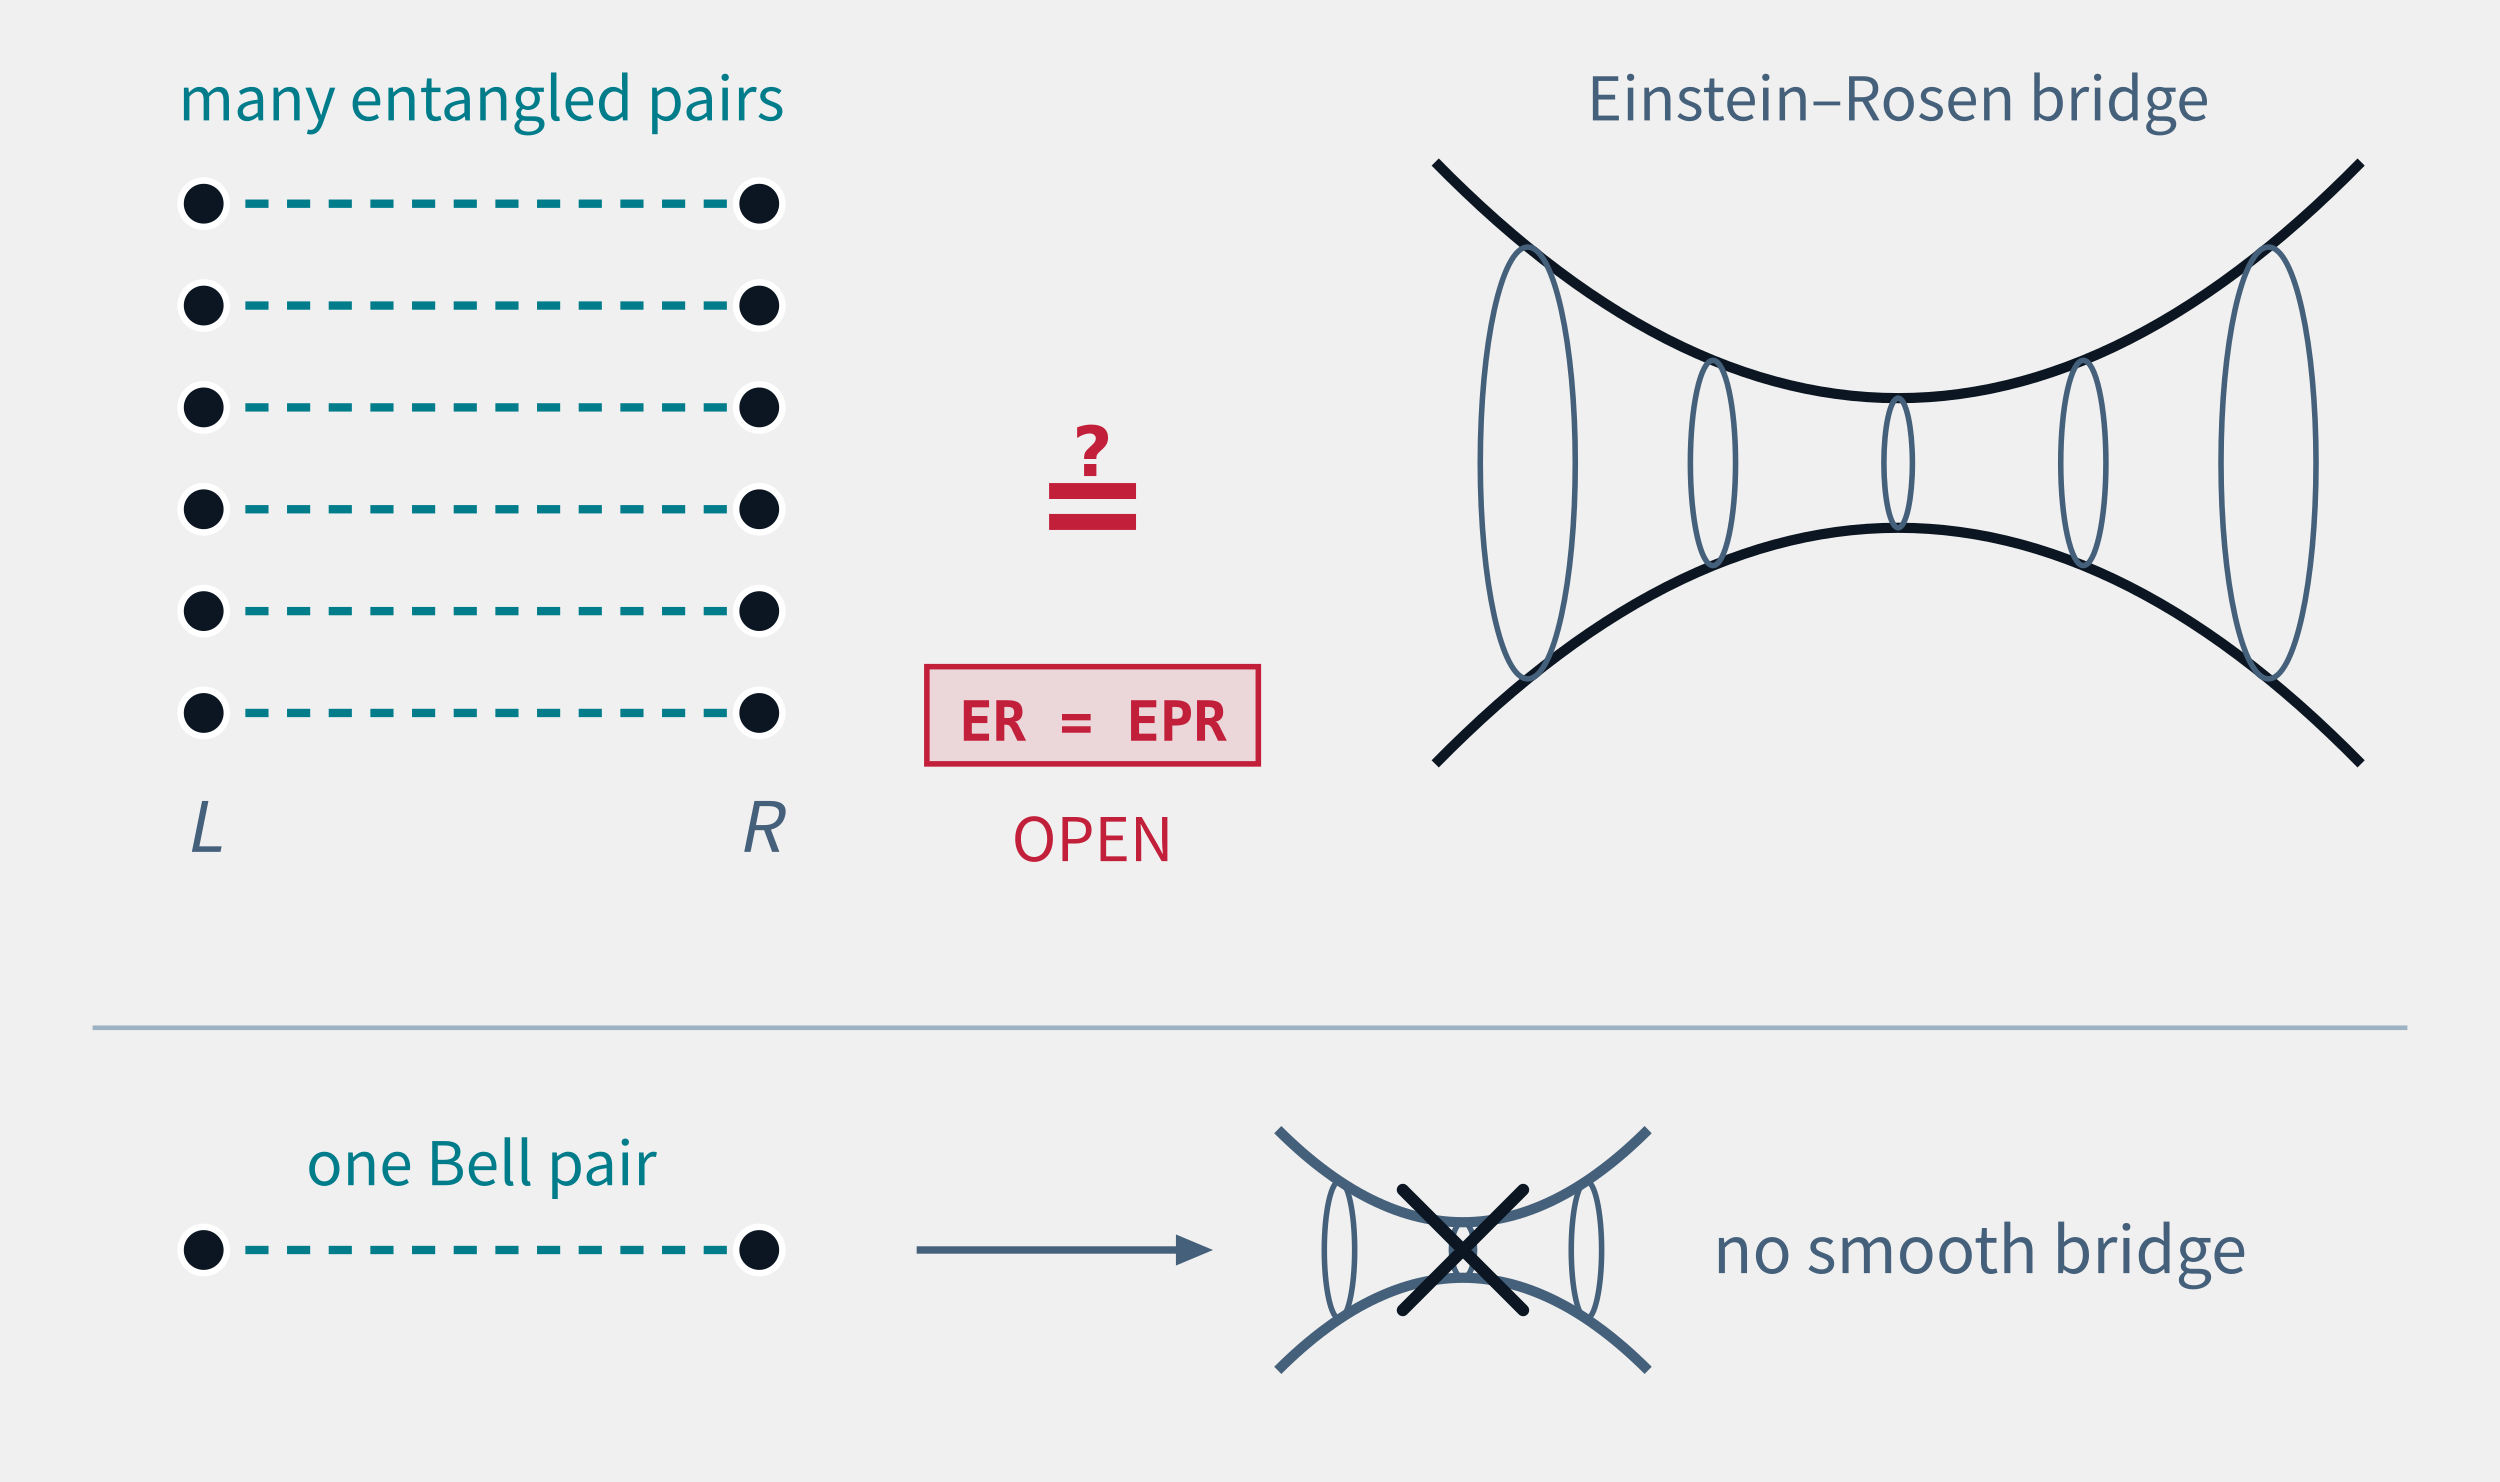
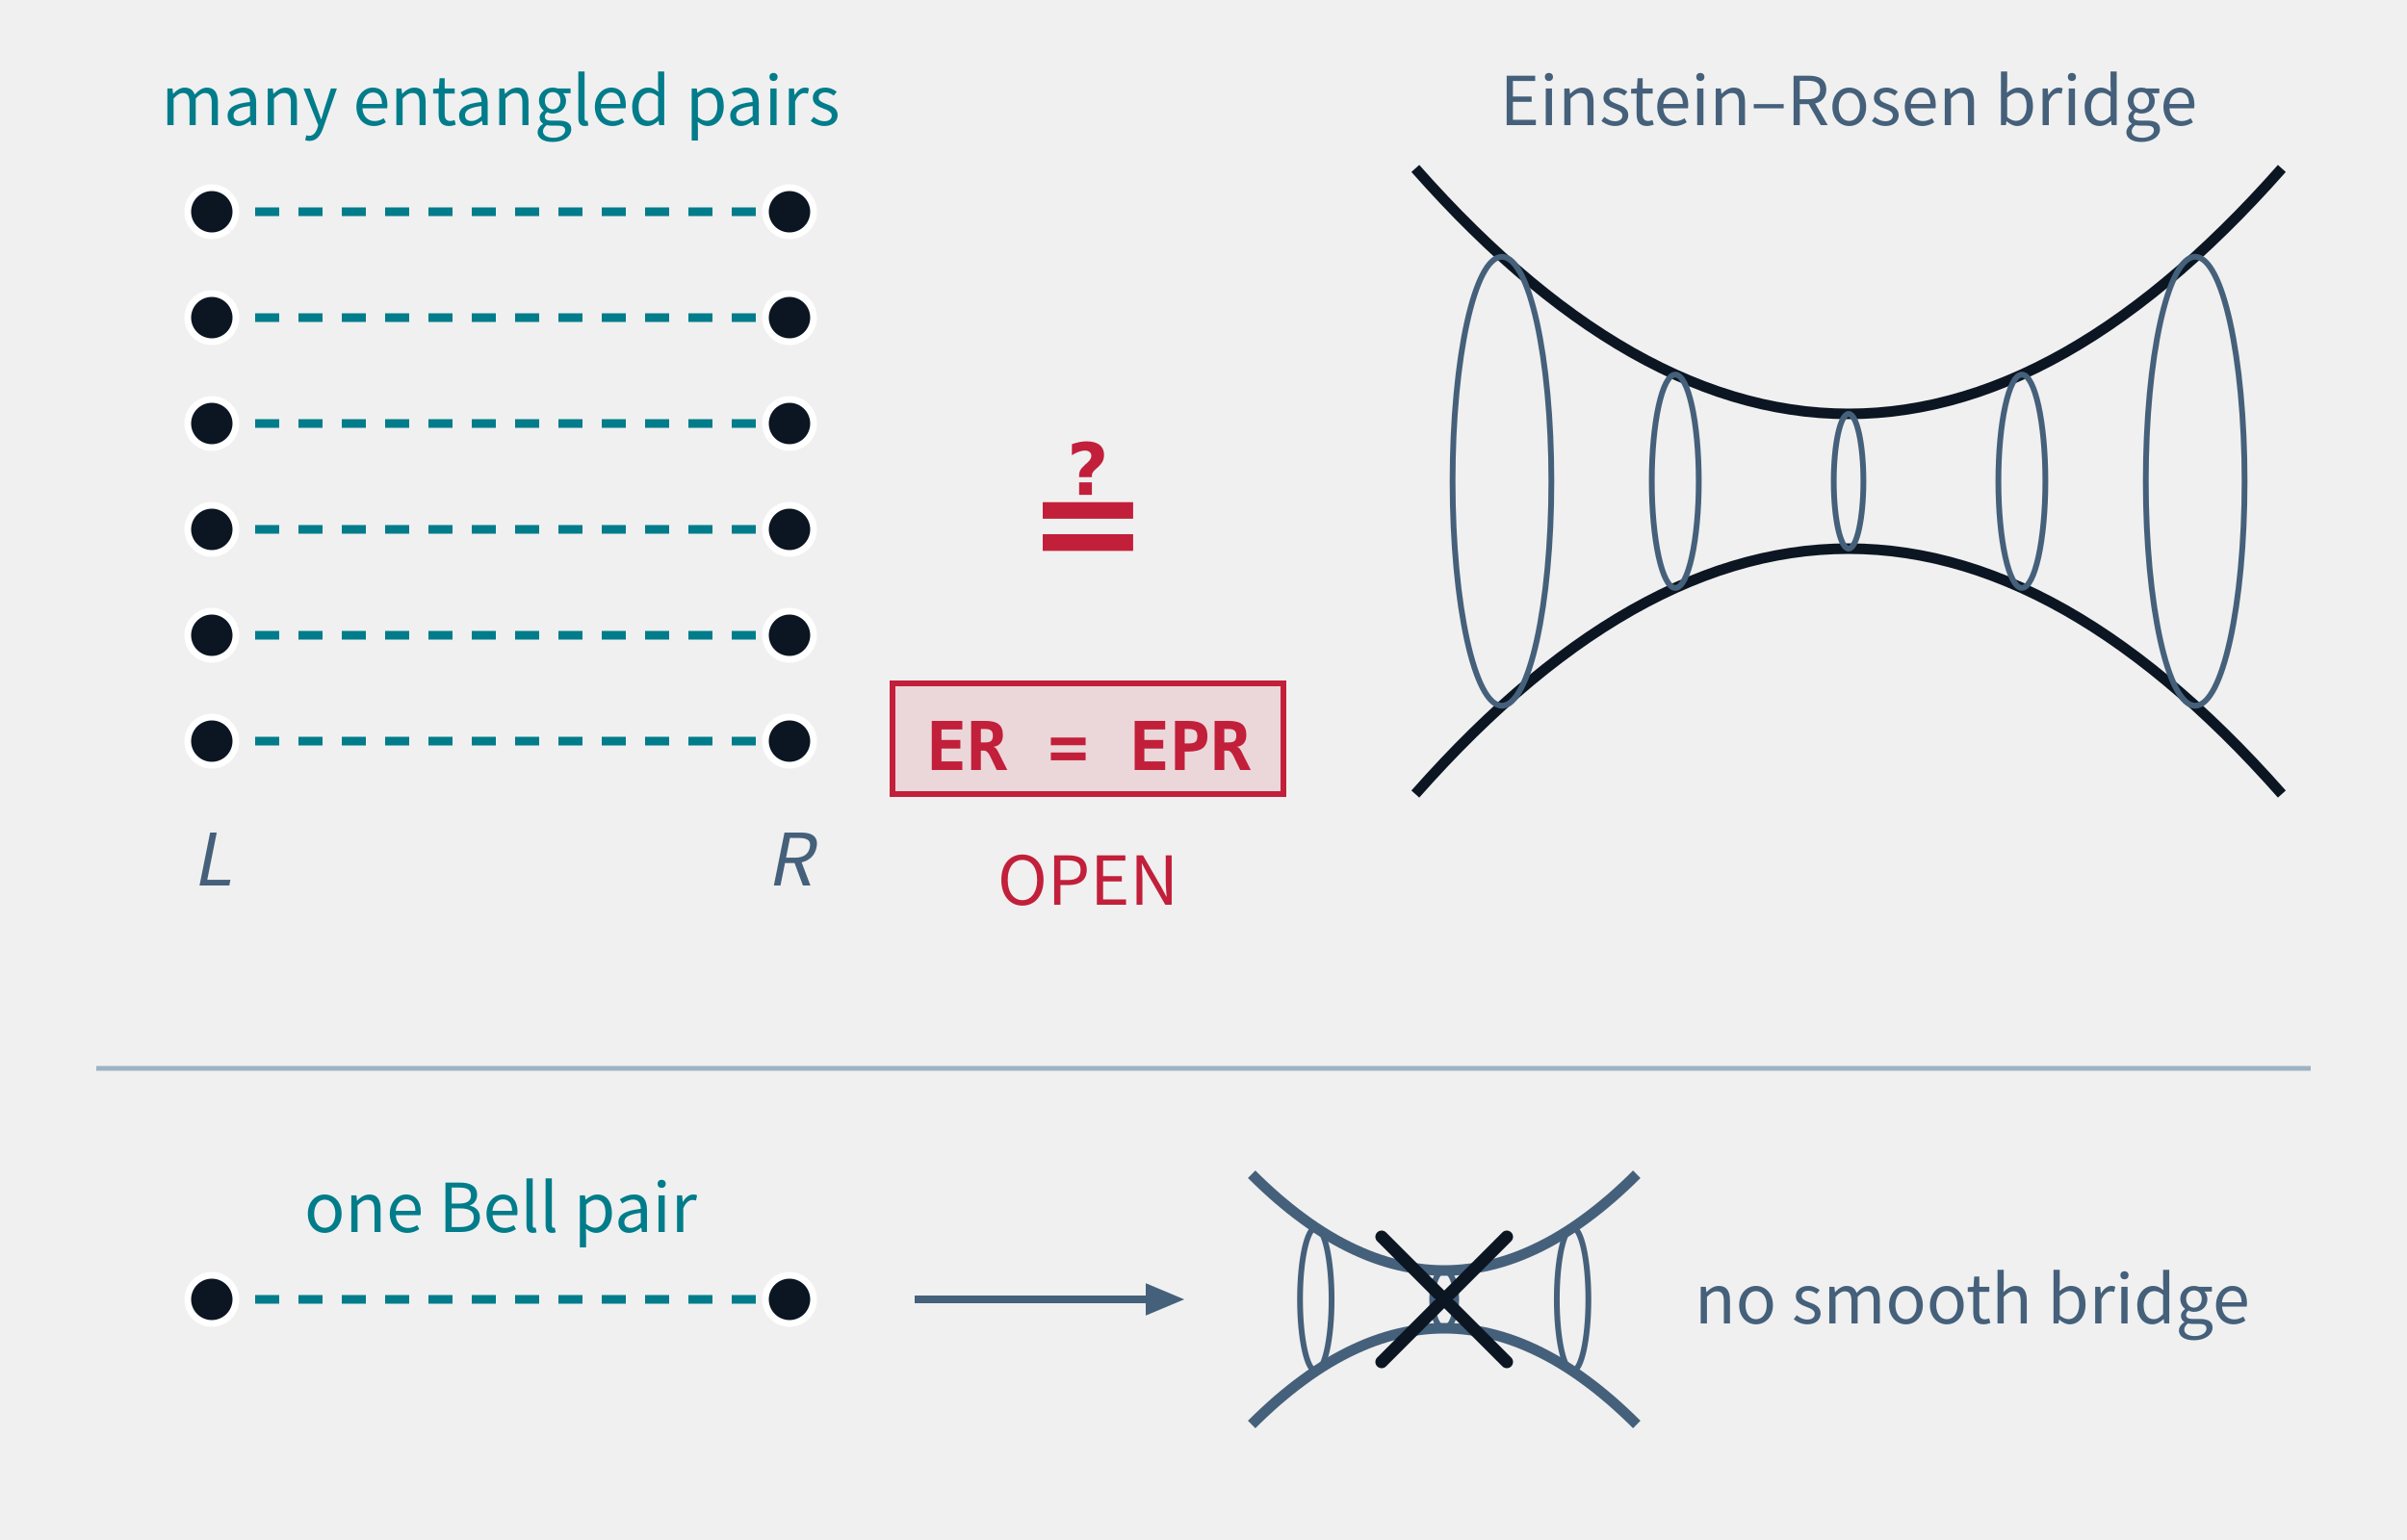
- <svg xmlns="http://www.w3.org/2000/svg" class="tr-fig" data-tr-fig="ch20-er-epr" data-lang="en" viewBox="0 0 540 320" width="540" height="320" font-family="'Noto Sans SC', 'Noto Sans CJK SC', 'Source Sans 3', 'PingFang SC', 'Microsoft YaHei', system-ui, sans-serif" role="img" aria-label="Two schematic rows. Top row: on the left, two columns of 6 dots, the left and right boundary systems L and R, each L dot joined to the R dot opposite by a cyan dashed line, an entangled pair; in the middle a red “≟” and a red tag “ER = EPR OPEN”; on the right a side view of an Einstein–Rosen bridge, flaring at both ends and narrow in the middle. Bottom row: a single pair of dots joined by one cyan dashed line, an arrow to a small bridge that is crossed out, and the words: one Bell pair, no smooth bridge.">
+ <svg xmlns="http://www.w3.org/2000/svg" class="tr-fig" data-tr-fig="ch20-er-epr" data-lang="en" viewBox="0 0 500 320" width="500" height="320" font-family="'Noto Sans SC', 'Noto Sans CJK SC', 'Source Sans 3', 'PingFang SC', 'Microsoft YaHei', system-ui, sans-serif" role="img" aria-label="Two schematic rows. Top row: on the left, two columns of 6 dots, the left and right boundary systems L and R, each L dot joined to the R dot opposite by a cyan dashed line, an entangled pair; in the middle a red “≟” and a red tag “ER = EPR OPEN”; on the right a side view of an Einstein–Rosen bridge, flaring at both ends and narrow in the middle. Bottom row: a single pair of dots joined by one cyan dashed line, an arrow to a small bridge that is crossed out, and the words: one Bell pair, no smooth bridge.">
  <style>.ts-ink{stroke:#0b1622}.tf-ink{fill:#0b1622}.ts-dim{stroke:#45607a}.tf-dim{fill:#45607a}.ts-faint{stroke:#9db3c4}.tf-faint{fill:#9db3c4}.ts-edge{stroke:#b9d0dd}.tf-edge{fill:#b9d0dd}.ts-hot{stroke:#5f9bb5}.tf-hot{fill:#5f9bb5}.ts-bg{stroke:#ffffff}.tf-bg{fill:#ffffff}.ts-panel{stroke:#eef5f9}.tf-panel{fill:#eef5f9}.ts-sheet{stroke:#f7fbfd}.tf-sheet{fill:#f7fbfd}.ts-cyan{stroke:#007c8a}.tf-cyan{fill:#007c8a}.ts-magenta{stroke:#b0128f}.tf-magenta{fill:#b0128f}.ts-amber{stroke:#946200}.tf-amber{fill:#946200}.ts-violet{stroke:#5a45c8}.tf-violet{fill:#5a45c8}.ts-ok{stroke:#087a4c}.tf-ok{fill:#087a4c}.ts-warn{stroke:#c21f3a}.tf-warn{fill:#c21f3a}.ts-blue{stroke:#1d5fd0}.tf-blue{fill:#1d5fd0}.ts-orange{stroke:#b85410}.tf-orange{fill:#b85410}.ts-sigma{stroke:#28405a}.tf-sigma{fill:#28405a}@media (prefers-color-scheme:dark){.ts-ink{stroke:#d4efff}.tf-ink{fill:#d4efff}.ts-dim{stroke:#6f8ea5}.tf-dim{fill:#6f8ea5}.ts-faint{stroke:#34506a}.tf-faint{fill:#34506a}.ts-edge{stroke:#143049}.tf-edge{fill:#143049}.ts-hot{stroke:#1f5d7c}.tf-hot{fill:#1f5d7c}.ts-bg{stroke:#03060c}.tf-bg{fill:#03060c}.ts-panel{stroke:#07101b}.tf-panel{fill:#07101b}.ts-sheet{stroke:#050c16}.tf-sheet{fill:#050c16}.ts-cyan{stroke:#19f0ff}.tf-cyan{fill:#19f0ff}.ts-magenta{stroke:#ff2fd0}.tf-magenta{fill:#ff2fd0}.ts-amber{stroke:#ffc83d}.tf-amber{fill:#ffc83d}.ts-violet{stroke:#9d8cff}.tf-violet{fill:#9d8cff}.ts-ok{stroke:#46ffb2}.tf-ok{fill:#46ffb2}.ts-warn{stroke:#ff5064}.tf-warn{fill:#ff5064}.ts-blue{stroke:#2a7bff}.tf-blue{fill:#2a7bff}.ts-orange{stroke:#ff8a3c}.tf-orange{fill:#ff8a3c}.ts-sigma{stroke:#cfe3ff}.tf-sigma{fill:#cfe3ff}}</style>
  <line x1="44" y1="44" x2="164" y2="44" class="ts-cyan" stroke-width="1.8" stroke-dasharray="5 4" fill="none" />
  <circle cx="44" cy="44" r="5" class="ts-bg tf-ink" stroke-width="1.4" />
  <circle cx="164" cy="44" r="5" class="ts-bg tf-ink" stroke-width="1.4" />
  <line x1="44" y1="66" x2="164" y2="66" class="ts-cyan" stroke-width="1.8" stroke-dasharray="5 4" fill="none" />
  <circle cx="44" cy="66" r="5" class="ts-bg tf-ink" stroke-width="1.4" />
  <circle cx="164" cy="66" r="5" class="ts-bg tf-ink" stroke-width="1.4" />
  <line x1="44" y1="88" x2="164" y2="88" class="ts-cyan" stroke-width="1.8" stroke-dasharray="5 4" fill="none" />
  <circle cx="44" cy="88" r="5" class="ts-bg tf-ink" stroke-width="1.4" />
  <circle cx="164" cy="88" r="5" class="ts-bg tf-ink" stroke-width="1.4" />
  <line x1="44" y1="110" x2="164" y2="110" class="ts-cyan" stroke-width="1.8" stroke-dasharray="5 4" fill="none" />
  <circle cx="44" cy="110" r="5" class="ts-bg tf-ink" stroke-width="1.4" />
  <circle cx="164" cy="110" r="5" class="ts-bg tf-ink" stroke-width="1.4" />
  <line x1="44" y1="132" x2="164" y2="132" class="ts-cyan" stroke-width="1.8" stroke-dasharray="5 4" fill="none" />
  <circle cx="44" cy="132" r="5" class="ts-bg tf-ink" stroke-width="1.4" />
  <circle cx="164" cy="132" r="5" class="ts-bg tf-ink" stroke-width="1.4" />
  <line x1="44" y1="154" x2="164" y2="154" class="ts-cyan" stroke-width="1.8" stroke-dasharray="5 4" fill="none" />
  <circle cx="44" cy="154" r="5" class="ts-bg tf-ink" stroke-width="1.4" />
  <circle cx="164" cy="154" r="5" class="ts-bg tf-ink" stroke-width="1.4" />
  <text class="tf-dim" x="44" y="184" font-size="15" text-anchor="middle">
    <tspan font-style="italic">L</tspan>
  </text>
  <text class="tf-dim" x="164" y="184" font-size="15" text-anchor="middle">
    <tspan font-style="italic">R</tspan>
  </text>
-   <text class="tf-cyan" x="104" y="26" font-size="13" text-anchor="middle">many entangled pairs</text>
-   <text class="tf-warn" x="236" y="118.8" font-size="30" text-anchor="middle" font-weight="600">≟</text>
-   <rect x="200.2" y="144" width="71.6" height="21" class="ts-warn tf-warn" stroke-width="1.2" fill-opacity="0.12" />
-   <text class="tf-warn tr-fig-mono" x="207.2" y="160" font-size="12" font-family="'JetBrains Mono', 'DejaVu Sans Mono', ui-monospace, Menlo, Consolas, monospace" font-weight="600">ER = EPR</text>
-   <text class="tf-warn" x="236" y="186" font-size="13" text-anchor="middle">OPEN</text>
-   <path d="M310 35 L313.33 38.34 L316.67 41.57 L320 44.69 L323.33 47.69 L326.67 50.58 L330 53.36 L333.33 56.02 L336.67 58.57 L340 61.01 L343.33 63.33 L346.67 65.54 L350 67.64 L353.33 69.62 L356.67 71.49 L360 73.25 L363.33 74.89 L366.67 76.42 L370 77.84 L373.33 79.14 L376.67 80.33 L380 81.41 L383.33 82.37 L386.67 83.22 L390 83.96 L393.33 84.58 L396.67 85.09 L400 85.49 L403.33 85.77 L406.67 85.94 L410 86 L413.33 85.94 L416.67 85.77 L420 85.49 L423.33 85.09 L426.67 84.58 L430 83.96 L433.33 83.22 L436.67 82.37 L440 81.41 L443.33 80.33 L446.67 79.14 L450 77.84 L453.33 76.42 L456.67 74.89 L460 73.25 L463.33 71.49 L466.67 69.62 L470 67.64 L473.33 65.54 L476.67 63.33 L480 61.01 L483.33 58.57 L486.67 56.02 L490 53.36 L493.33 50.58 L496.67 47.69 L500 44.69 L503.33 41.57 L506.67 38.34 L510 35" class="ts-ink" stroke-width="2.2" stroke-linejoin="round" fill="none" />
-   <path d="M310 165 L313.33 161.66 L316.67 158.43 L320 155.31 L323.33 152.31 L326.67 149.42 L330 146.64 L333.33 143.98 L336.67 141.43 L340 138.99 L343.33 136.67 L346.67 134.46 L350 132.36 L353.33 130.38 L356.67 128.51 L360 126.75 L363.33 125.11 L366.67 123.58 L370 122.16 L373.33 120.86 L376.67 119.67 L380 118.59 L383.33 117.63 L386.67 116.78 L390 116.04 L393.33 115.42 L396.67 114.91 L400 114.51 L403.33 114.23 L406.67 114.06 L410 114 L413.33 114.06 L416.67 114.23 L420 114.51 L423.33 114.91 L426.67 115.42 L430 116.04 L433.33 116.78 L436.67 117.63 L440 118.59 L443.33 119.67 L446.67 120.86 L450 122.16 L453.33 123.58 L456.67 125.11 L460 126.75 L463.33 128.51 L466.67 130.38 L470 132.36 L473.33 134.46 L476.67 136.67 L480 138.99 L483.33 141.43 L486.67 143.98 L490 146.64 L493.33 149.42 L496.67 152.31 L500 155.31 L503.33 158.43 L506.67 161.66 L510 165" class="ts-ink" stroke-width="2.2" stroke-linejoin="round" fill="none" />
-   <ellipse cx="330" cy="100" rx="10.26" ry="46.64" class="ts-dim" stroke-width="1.2" fill="none" />
-   <ellipse cx="370" cy="100" rx="4.88" ry="22.16" class="ts-dim" stroke-width="1.2" fill="none" />
-   <ellipse cx="410" cy="100" rx="3.08" ry="14" class="ts-dim" stroke-width="1.2" fill="none" />
-   <ellipse cx="450" cy="100" rx="4.88" ry="22.16" class="ts-dim" stroke-width="1.2" fill="none" />
-   <ellipse cx="490" cy="100" rx="10.26" ry="46.64" class="ts-dim" stroke-width="1.2" fill="none" />
-   <text class="tf-dim" x="410" y="26" font-size="13" text-anchor="middle">Einstein–Rosen bridge</text>
-   <line x1="20" y1="222" x2="520" y2="222" class="ts-faint" stroke-width="1" fill="none" />
+   <text class="tf-cyan" x="104" y="26" font-size="14" text-anchor="middle">many entangled pairs</text>
+   <text class="tf-warn" x="226" y="118.8" font-size="30" text-anchor="middle" font-weight="600">≟</text>
+   <rect x="185.4" y="142" width="81.2" height="23" class="ts-warn tf-warn" stroke-width="1.2" fill-opacity="0.12" />
+   <text class="tf-warn tr-fig-mono" x="192.4" y="160" font-size="14" font-family="'JetBrains Mono', 'DejaVu Sans Mono', ui-monospace, Menlo, Consolas, monospace" font-weight="600">ER = EPR</text>
+   <text class="tf-warn" x="226" y="188" font-size="14" text-anchor="middle">OPEN</text>
+   <path d="M294 35 L297 38.34 L300 41.57 L303 44.69 L306 47.69 L309 50.58 L312 53.36 L315 56.02 L318 58.57 L321 61.01 L324 63.33 L327 65.54 L330 67.64 L333 69.62 L336 71.49 L339 73.25 L342 74.89 L345 76.42 L348 77.84 L351 79.14 L354 80.33 L357 81.41 L360 82.37 L363 83.22 L366 83.96 L369 84.58 L372 85.09 L375 85.49 L378 85.77 L381 85.94 L384 86 L387 85.94 L390 85.77 L393 85.49 L396 85.09 L399 84.58 L402 83.96 L405 83.22 L408 82.37 L411 81.41 L414 80.33 L417 79.14 L420 77.84 L423 76.42 L426 74.89 L429 73.25 L432 71.49 L435 69.62 L438 67.64 L441 65.54 L444 63.33 L447 61.01 L450 58.57 L453 56.02 L456 53.36 L459 50.58 L462 47.69 L465 44.69 L468 41.57 L471 38.34 L474 35" class="ts-ink" stroke-width="2.2" stroke-linejoin="round" fill="none" />
+   <path d="M294 165 L297 161.66 L300 158.43 L303 155.31 L306 152.31 L309 149.42 L312 146.64 L315 143.98 L318 141.43 L321 138.99 L324 136.67 L327 134.46 L330 132.36 L333 130.38 L336 128.51 L339 126.75 L342 125.11 L345 123.58 L348 122.16 L351 120.86 L354 119.67 L357 118.59 L360 117.63 L363 116.78 L366 116.04 L369 115.42 L372 114.91 L375 114.51 L378 114.23 L381 114.06 L384 114 L387 114.06 L390 114.23 L393 114.51 L396 114.91 L399 115.42 L402 116.04 L405 116.78 L408 117.63 L411 118.59 L414 119.67 L417 120.86 L420 122.16 L423 123.58 L426 125.11 L429 126.75 L432 128.51 L435 130.38 L438 132.36 L441 134.46 L444 136.67 L447 138.99 L450 141.43 L453 143.98 L456 146.64 L459 149.42 L462 152.31 L465 155.31 L468 158.43 L471 161.66 L474 165" class="ts-ink" stroke-width="2.2" stroke-linejoin="round" fill="none" />
+   <ellipse cx="312" cy="100" rx="10.26" ry="46.64" class="ts-dim" stroke-width="1.2" fill="none" />
+   <ellipse cx="348" cy="100" rx="4.88" ry="22.16" class="ts-dim" stroke-width="1.2" fill="none" />
+   <ellipse cx="384" cy="100" rx="3.08" ry="14" class="ts-dim" stroke-width="1.2" fill="none" />
+   <ellipse cx="420" cy="100" rx="4.88" ry="22.16" class="ts-dim" stroke-width="1.2" fill="none" />
+   <ellipse cx="456" cy="100" rx="10.26" ry="46.64" class="ts-dim" stroke-width="1.2" fill="none" />
+   <text class="tf-dim" x="384" y="26" font-size="14" text-anchor="middle">Einstein–Rosen bridge</text>
+   <line x1="20" y1="222" x2="480" y2="222" class="ts-faint" stroke-width="1" fill="none" />
  <line x1="44" y1="270" x2="164" y2="270" class="ts-cyan" stroke-width="1.8" stroke-dasharray="5 4" fill="none" />
  <circle cx="44" cy="270" r="5" class="ts-bg tf-ink" stroke-width="1.4" />
  <circle cx="164" cy="270" r="5" class="ts-bg tf-ink" stroke-width="1.4" />
-   <text class="tf-cyan" x="104" y="256" font-size="13" text-anchor="middle">one Bell pair</text>
-   <line x1="198" y1="270" x2="255.2" y2="270" class="ts-dim" stroke-width="1.6" fill="none" />
-   <path d="M262 270 L254 273.36 L254 266.64Z" class="tf-dim" />
-   <path d="M276 244 L277.33 245.31 L278.67 246.58 L280 247.8 L281.33 248.98 L282.67 250.11 L284 251.2 L285.33 252.24 L286.67 253.24 L288 254.2 L289.33 255.11 L290.67 255.98 L292 256.8 L293.33 257.58 L294.67 258.31 L296 259 L297.33 259.64 L298.67 260.24 L300 260.8 L301.33 261.31 L302.67 261.78 L304 262.2 L305.33 262.58 L306.67 262.91 L308 263.2 L309.33 263.44 L310.67 263.64 L312 263.8 L313.33 263.91 L314.67 263.98 L316 264 L317.33 263.98 L318.67 263.91 L320 263.8 L321.33 263.64 L322.67 263.44 L324 263.2 L325.33 262.91 L326.67 262.58 L328 262.2 L329.33 261.78 L330.67 261.31 L332 260.8 L333.33 260.24 L334.67 259.64 L336 259 L337.33 258.31 L338.67 257.58 L340 256.8 L341.33 255.98 L342.67 255.11 L344 254.2 L345.33 253.24 L346.67 252.24 L348 251.2 L349.33 250.11 L350.67 248.98 L352 247.8 L353.33 246.58 L354.67 245.31 L356 244" class="ts-dim" stroke-width="2.2" stroke-linejoin="round" fill="none" />
-   <path d="M276 296 L277.33 294.69 L278.67 293.42 L280 292.2 L281.33 291.02 L282.67 289.89 L284 288.8 L285.33 287.76 L286.67 286.76 L288 285.8 L289.33 284.89 L290.67 284.02 L292 283.2 L293.33 282.42 L294.67 281.69 L296 281 L297.33 280.36 L298.67 279.76 L300 279.2 L301.33 278.69 L302.67 278.22 L304 277.8 L305.33 277.42 L306.67 277.09 L308 276.8 L309.33 276.56 L310.67 276.36 L312 276.2 L313.33 276.09 L314.67 276.02 L316 276 L317.33 276.02 L318.67 276.09 L320 276.2 L321.33 276.36 L322.67 276.56 L324 276.8 L325.33 277.09 L326.67 277.42 L328 277.8 L329.33 278.22 L330.67 278.69 L332 279.2 L333.33 279.76 L334.67 280.36 L336 281 L337.33 281.69 L338.67 282.42 L340 283.2 L341.33 284.02 L342.67 284.89 L344 285.8 L345.33 286.76 L346.67 287.76 L348 288.8 L349.33 289.89 L350.67 291.02 L352 292.2 L353.33 293.42 L354.67 294.69 L356 296" class="ts-dim" stroke-width="2.2" stroke-linejoin="round" fill="none" />
-   <ellipse cx="289.33" cy="270" rx="3.28" ry="14.89" class="ts-dim" stroke-width="1.2" fill="none" />
-   <ellipse cx="316" cy="270" rx="2.5" ry="6" class="ts-dim" stroke-width="1.2" fill="none" />
-   <ellipse cx="342.67" cy="270" rx="3.28" ry="14.89" class="ts-dim" stroke-width="1.2" fill="none" />
-   <line x1="303" y1="257" x2="329" y2="283" class="ts-ink" stroke-width="2.6" stroke-linecap="round" fill="none" />
-   <line x1="303" y1="283" x2="329" y2="257" class="ts-ink" stroke-width="2.6" stroke-linecap="round" fill="none" />
-   <text class="tf-dim" x="370" y="275" font-size="14">no smooth bridge</text>
+   <text class="tf-cyan" x="104" y="256" font-size="14" text-anchor="middle">one Bell pair</text>
+   <line x1="190" y1="270" x2="239.2" y2="270" class="ts-dim" stroke-width="1.6" fill="none" />
+   <path d="M246 270 L238 273.36 L238 266.64Z" class="tf-dim" />
+   <path d="M260 244 L261.33 245.31 L262.67 246.58 L264 247.8 L265.33 248.98 L266.67 250.11 L268 251.2 L269.33 252.24 L270.67 253.24 L272 254.2 L273.33 255.11 L274.67 255.98 L276 256.8 L277.33 257.58 L278.67 258.31 L280 259 L281.33 259.64 L282.67 260.24 L284 260.8 L285.33 261.31 L286.67 261.78 L288 262.2 L289.33 262.58 L290.67 262.91 L292 263.2 L293.33 263.44 L294.67 263.64 L296 263.8 L297.33 263.91 L298.67 263.98 L300 264 L301.33 263.98 L302.67 263.91 L304 263.8 L305.33 263.64 L306.67 263.44 L308 263.2 L309.33 262.91 L310.67 262.58 L312 262.2 L313.33 261.78 L314.67 261.31 L316 260.8 L317.33 260.24 L318.67 259.64 L320 259 L321.33 258.31 L322.67 257.58 L324 256.8 L325.33 255.98 L326.67 255.11 L328 254.2 L329.33 253.24 L330.67 252.24 L332 251.2 L333.33 250.11 L334.67 248.98 L336 247.8 L337.33 246.58 L338.67 245.31 L340 244" class="ts-dim" stroke-width="2.2" stroke-linejoin="round" fill="none" />
+   <path d="M260 296 L261.33 294.69 L262.67 293.42 L264 292.2 L265.33 291.02 L266.67 289.89 L268 288.8 L269.33 287.76 L270.67 286.76 L272 285.8 L273.33 284.89 L274.67 284.02 L276 283.2 L277.33 282.42 L278.67 281.69 L280 281 L281.33 280.36 L282.67 279.76 L284 279.2 L285.33 278.69 L286.67 278.22 L288 277.8 L289.33 277.42 L290.67 277.09 L292 276.8 L293.33 276.56 L294.67 276.36 L296 276.2 L297.33 276.09 L298.67 276.02 L300 276 L301.33 276.02 L302.67 276.09 L304 276.2 L305.33 276.36 L306.67 276.56 L308 276.8 L309.33 277.09 L310.67 277.42 L312 277.8 L313.33 278.22 L314.67 278.69 L316 279.2 L317.33 279.76 L318.67 280.36 L320 281 L321.33 281.69 L322.67 282.42 L324 283.2 L325.33 284.02 L326.67 284.89 L328 285.8 L329.33 286.76 L330.67 287.76 L332 288.8 L333.33 289.89 L334.67 291.02 L336 292.2 L337.33 293.42 L338.67 294.69 L340 296" class="ts-dim" stroke-width="2.2" stroke-linejoin="round" fill="none" />
+   <ellipse cx="273.33" cy="270" rx="3.28" ry="14.89" class="ts-dim" stroke-width="1.2" fill="none" />
+   <ellipse cx="300" cy="270" rx="2.5" ry="6" class="ts-dim" stroke-width="1.2" fill="none" />
+   <ellipse cx="326.67" cy="270" rx="3.28" ry="14.89" class="ts-dim" stroke-width="1.2" fill="none" />
+   <line x1="287" y1="257" x2="313" y2="283" class="ts-ink" stroke-width="2.6" stroke-linecap="round" fill="none" />
+   <line x1="287" y1="283" x2="313" y2="257" class="ts-ink" stroke-width="2.6" stroke-linecap="round" fill="none" />
+   <text class="tf-dim" x="352" y="275" font-size="14">no smooth bridge</text>
</svg>
